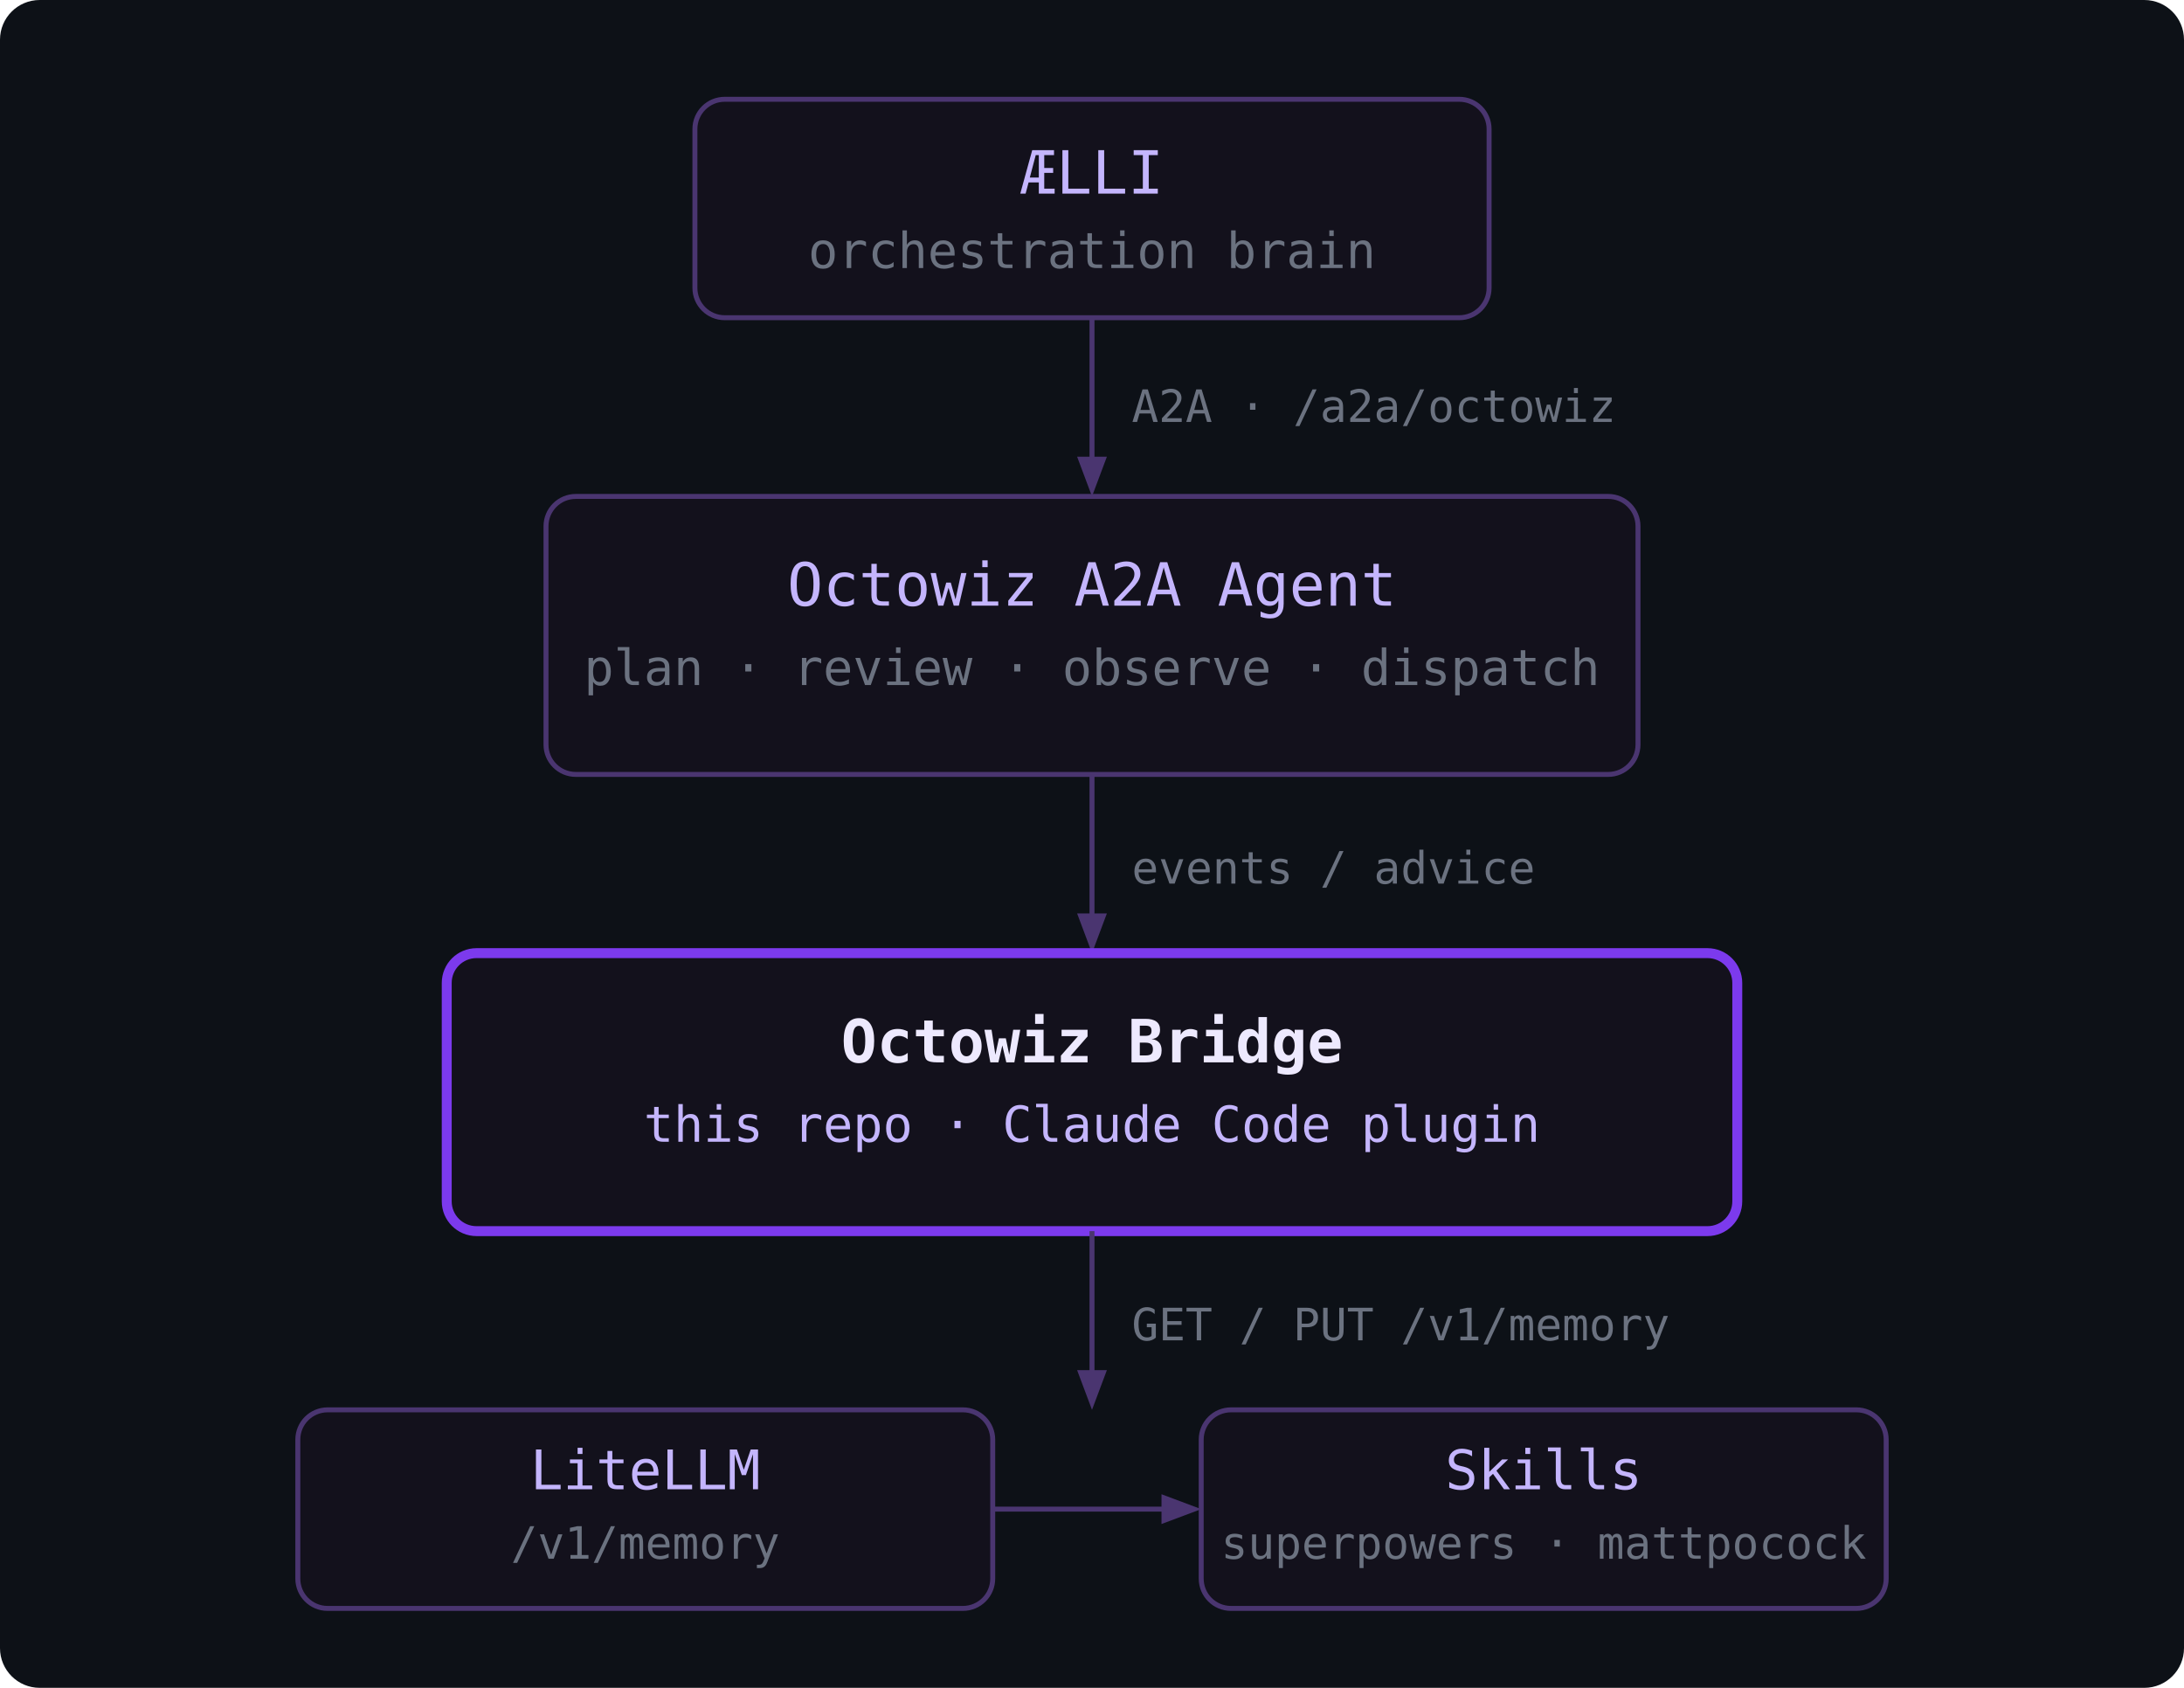
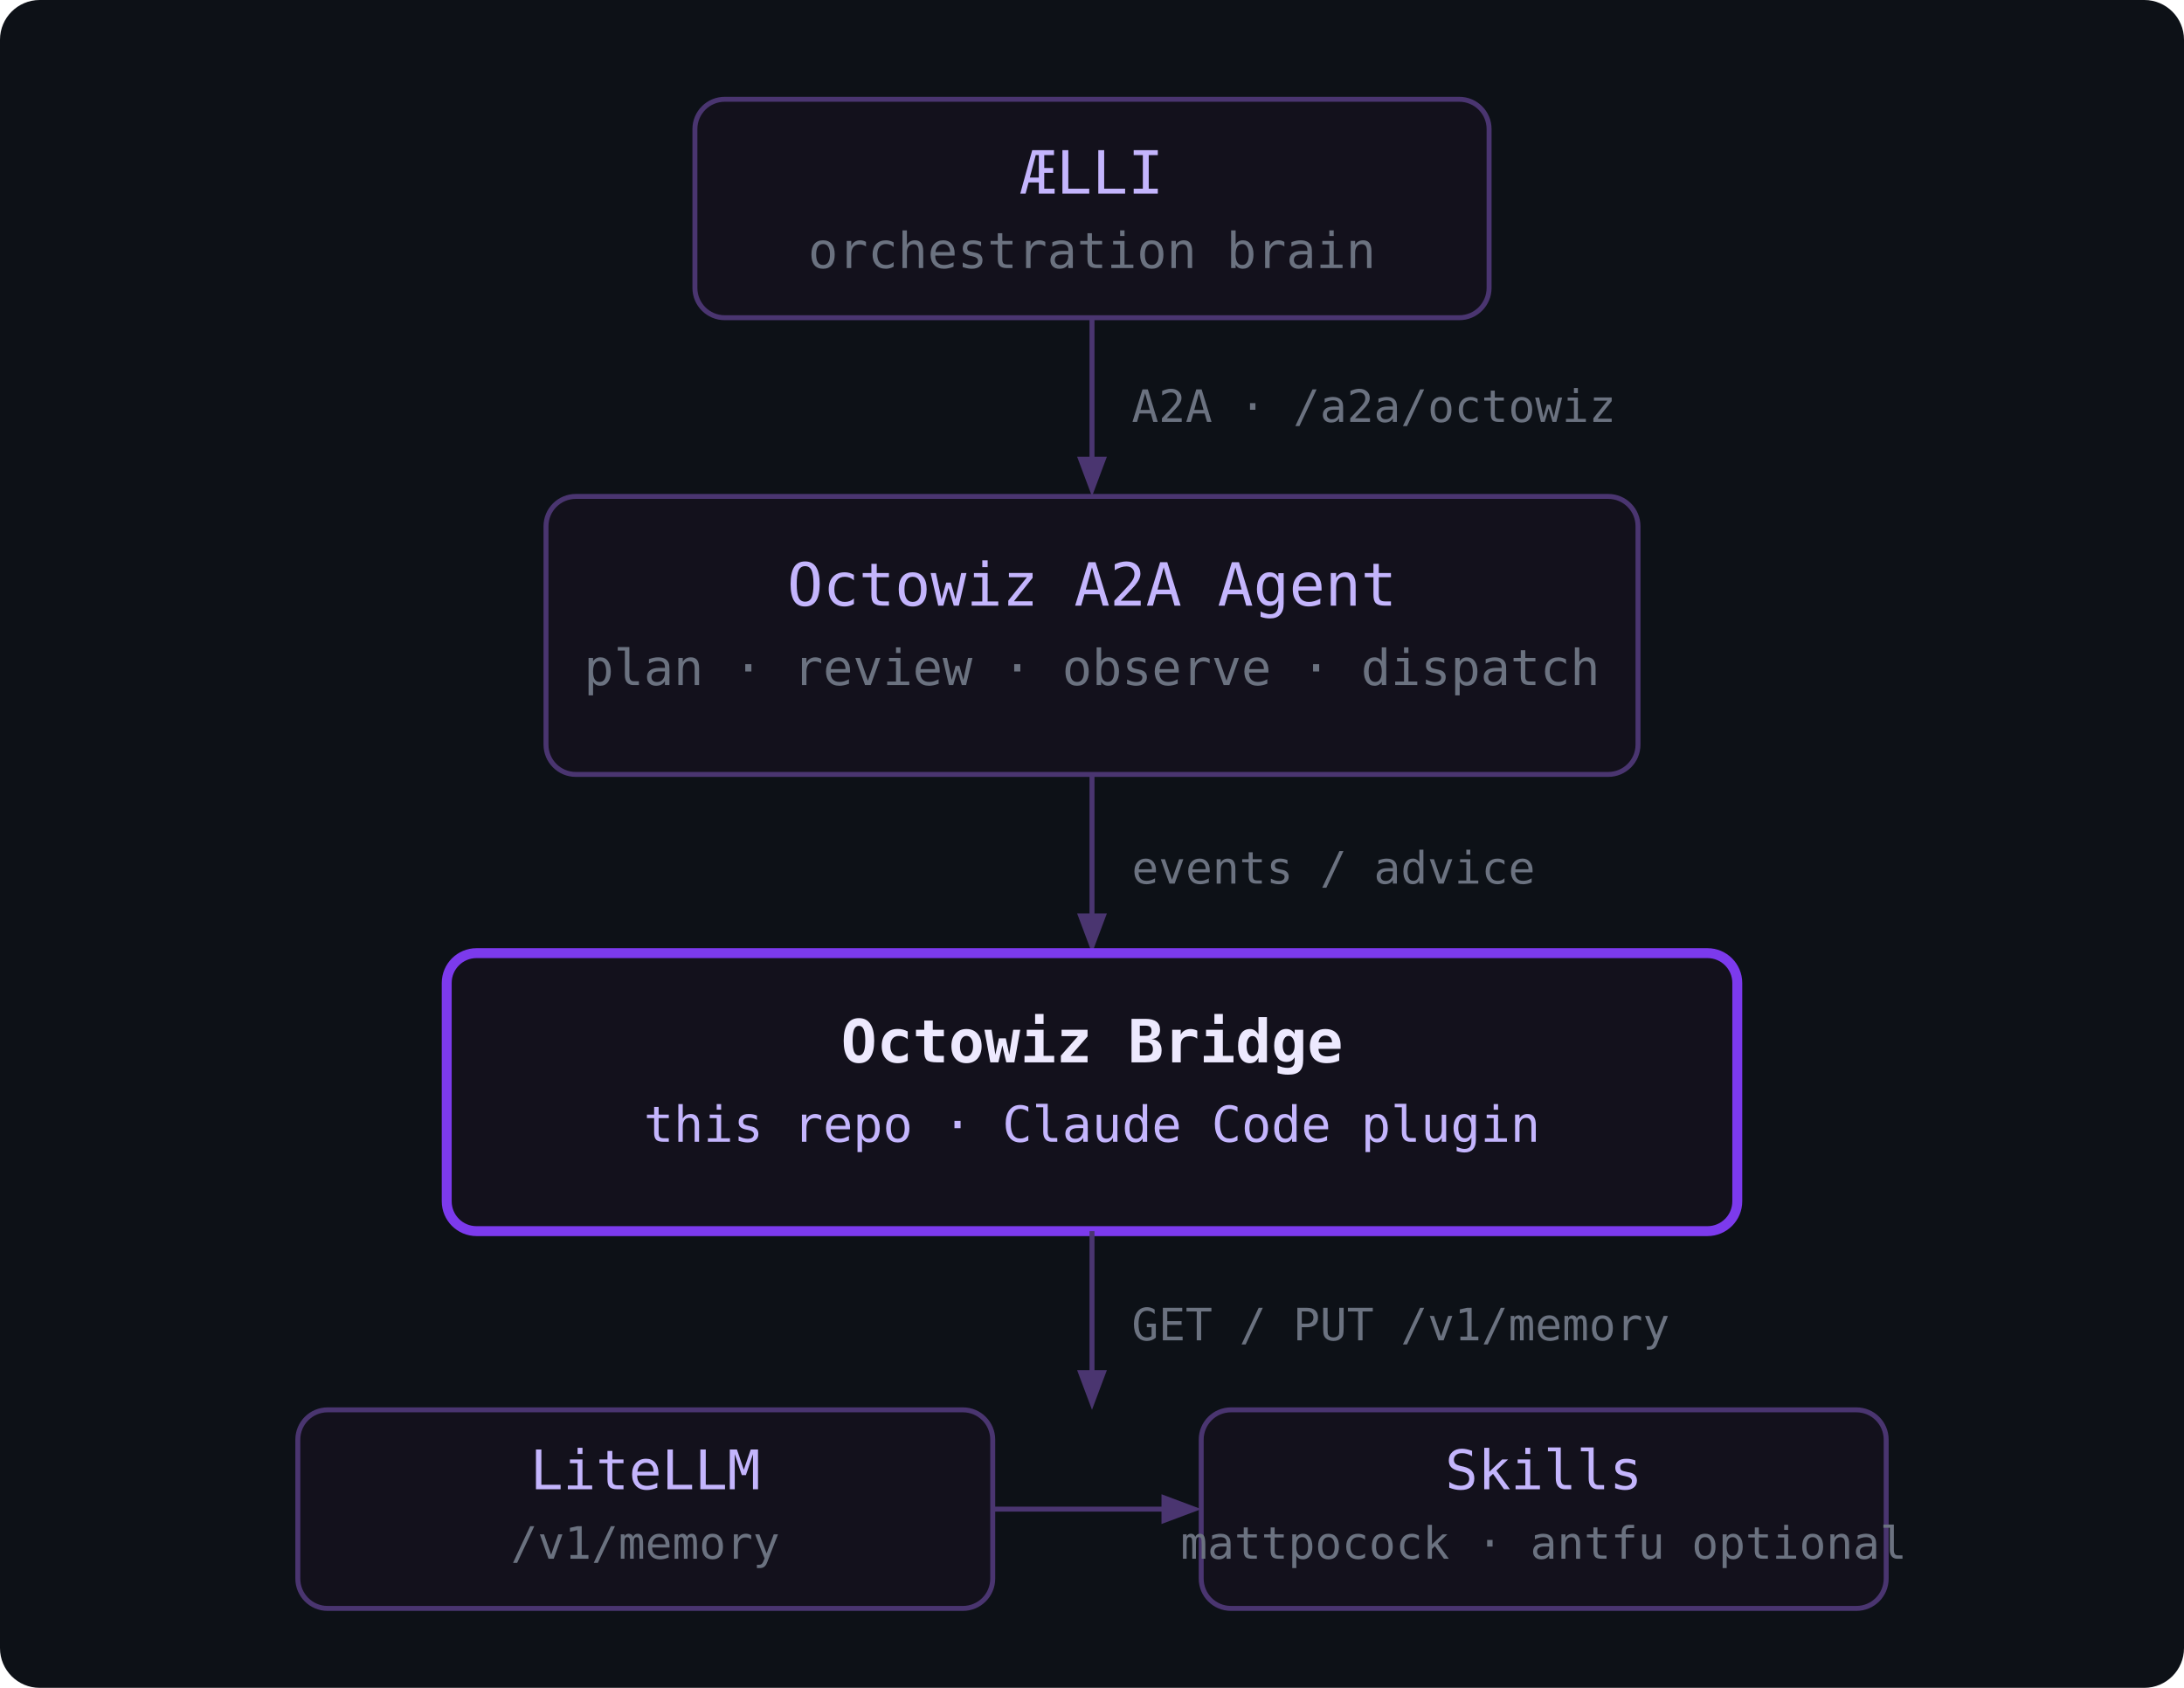
<svg xmlns="http://www.w3.org/2000/svg" width="440" height="340" viewBox="0 0 440 340">
  <defs>
    <style>text { font-family: 'SF Mono', ui-monospace, monospace; }</style>
    <marker id="arr" markerWidth="8" markerHeight="8" refX="6" refY="3" orient="auto">
      <path d="M0,0 L0,6 L8,3 z" fill="#4a3570" />
    </marker>
  </defs>
  <rect width="440" height="340" rx="8" fill="#0d1117" />
  <rect x="140" y="20" width="160" height="44" rx="6" fill="#13111c" stroke="#4a3570" stroke-width="1" />
  <text x="220" y="39" text-anchor="middle" fill="#c4b5fd" font-size="12">ÆLLI</text>
  <text x="220" y="54" text-anchor="middle" fill="#6b7280" font-size="10">orchestration brain</text>
  <line x1="220" y1="64" x2="220" y2="98" stroke="#4a3570" stroke-width="1" marker-end="url(#arr)" />
  <text x="228" y="85" fill="#6b7280" font-size="9">A2A · /a2a/octowiz</text>
  <rect x="110" y="100" width="220" height="56" rx="6" fill="#13111c" stroke="#4a3570" stroke-width="1" />
  <text x="220" y="122" text-anchor="middle" fill="#c4b5fd" font-size="12">Octowiz A2A Agent</text>
  <text x="220" y="138" text-anchor="middle" fill="#6b7280" font-size="10">plan · review · observe · dispatch</text>
  <line x1="220" y1="156" x2="220" y2="190" stroke="#4a3570" stroke-width="1" marker-end="url(#arr)" />
  <text x="228" y="178" fill="#6b7280" font-size="9">events / advice</text>
  <rect x="90" y="192" width="260" height="56" rx="6" fill="#13111c" stroke="#7c3aed" stroke-width="2" />
  <text x="220" y="214" text-anchor="middle" fill="#ede9fe" font-size="12" font-weight="bold">Octowiz Bridge</text>
  <text x="220" y="230" text-anchor="middle" fill="#c4b5fd" font-size="10">this repo · Claude Code plugin</text>
  <line x1="220" y1="248" x2="220" y2="282" stroke="#4a3570" stroke-width="1" marker-end="url(#arr)" />
  <text x="228" y="270" fill="#6b7280" font-size="9">GET / PUT /v1/memory</text>
  <rect x="60" y="284" width="140" height="40" rx="6" fill="#13111c" stroke="#4a3570" stroke-width="1" />
  <text x="130" y="300" text-anchor="middle" fill="#c4b5fd" font-size="11">LiteLLM</text>
  <text x="130" y="314" text-anchor="middle" fill="#6b7280" font-size="9">/v1/memory</text>
  <line x1="200" y1="304" x2="240" y2="304" stroke="#4a3570" stroke-width="1" marker-end="url(#arr)" />
  <rect x="242" y="284" width="138" height="40" rx="6" fill="#13111c" stroke="#4a3570" stroke-width="1" />
  <text x="311" y="300" text-anchor="middle" fill="#c4b5fd" font-size="11">Skills</text>
-   <text x="311" y="314" text-anchor="middle" fill="#6b7280" font-size="9">superpowers · mattpocock</text>
+   <text x="311" y="314" text-anchor="middle" fill="#6b7280" font-size="9">mattpocock · antfu optional</text>
</svg>
